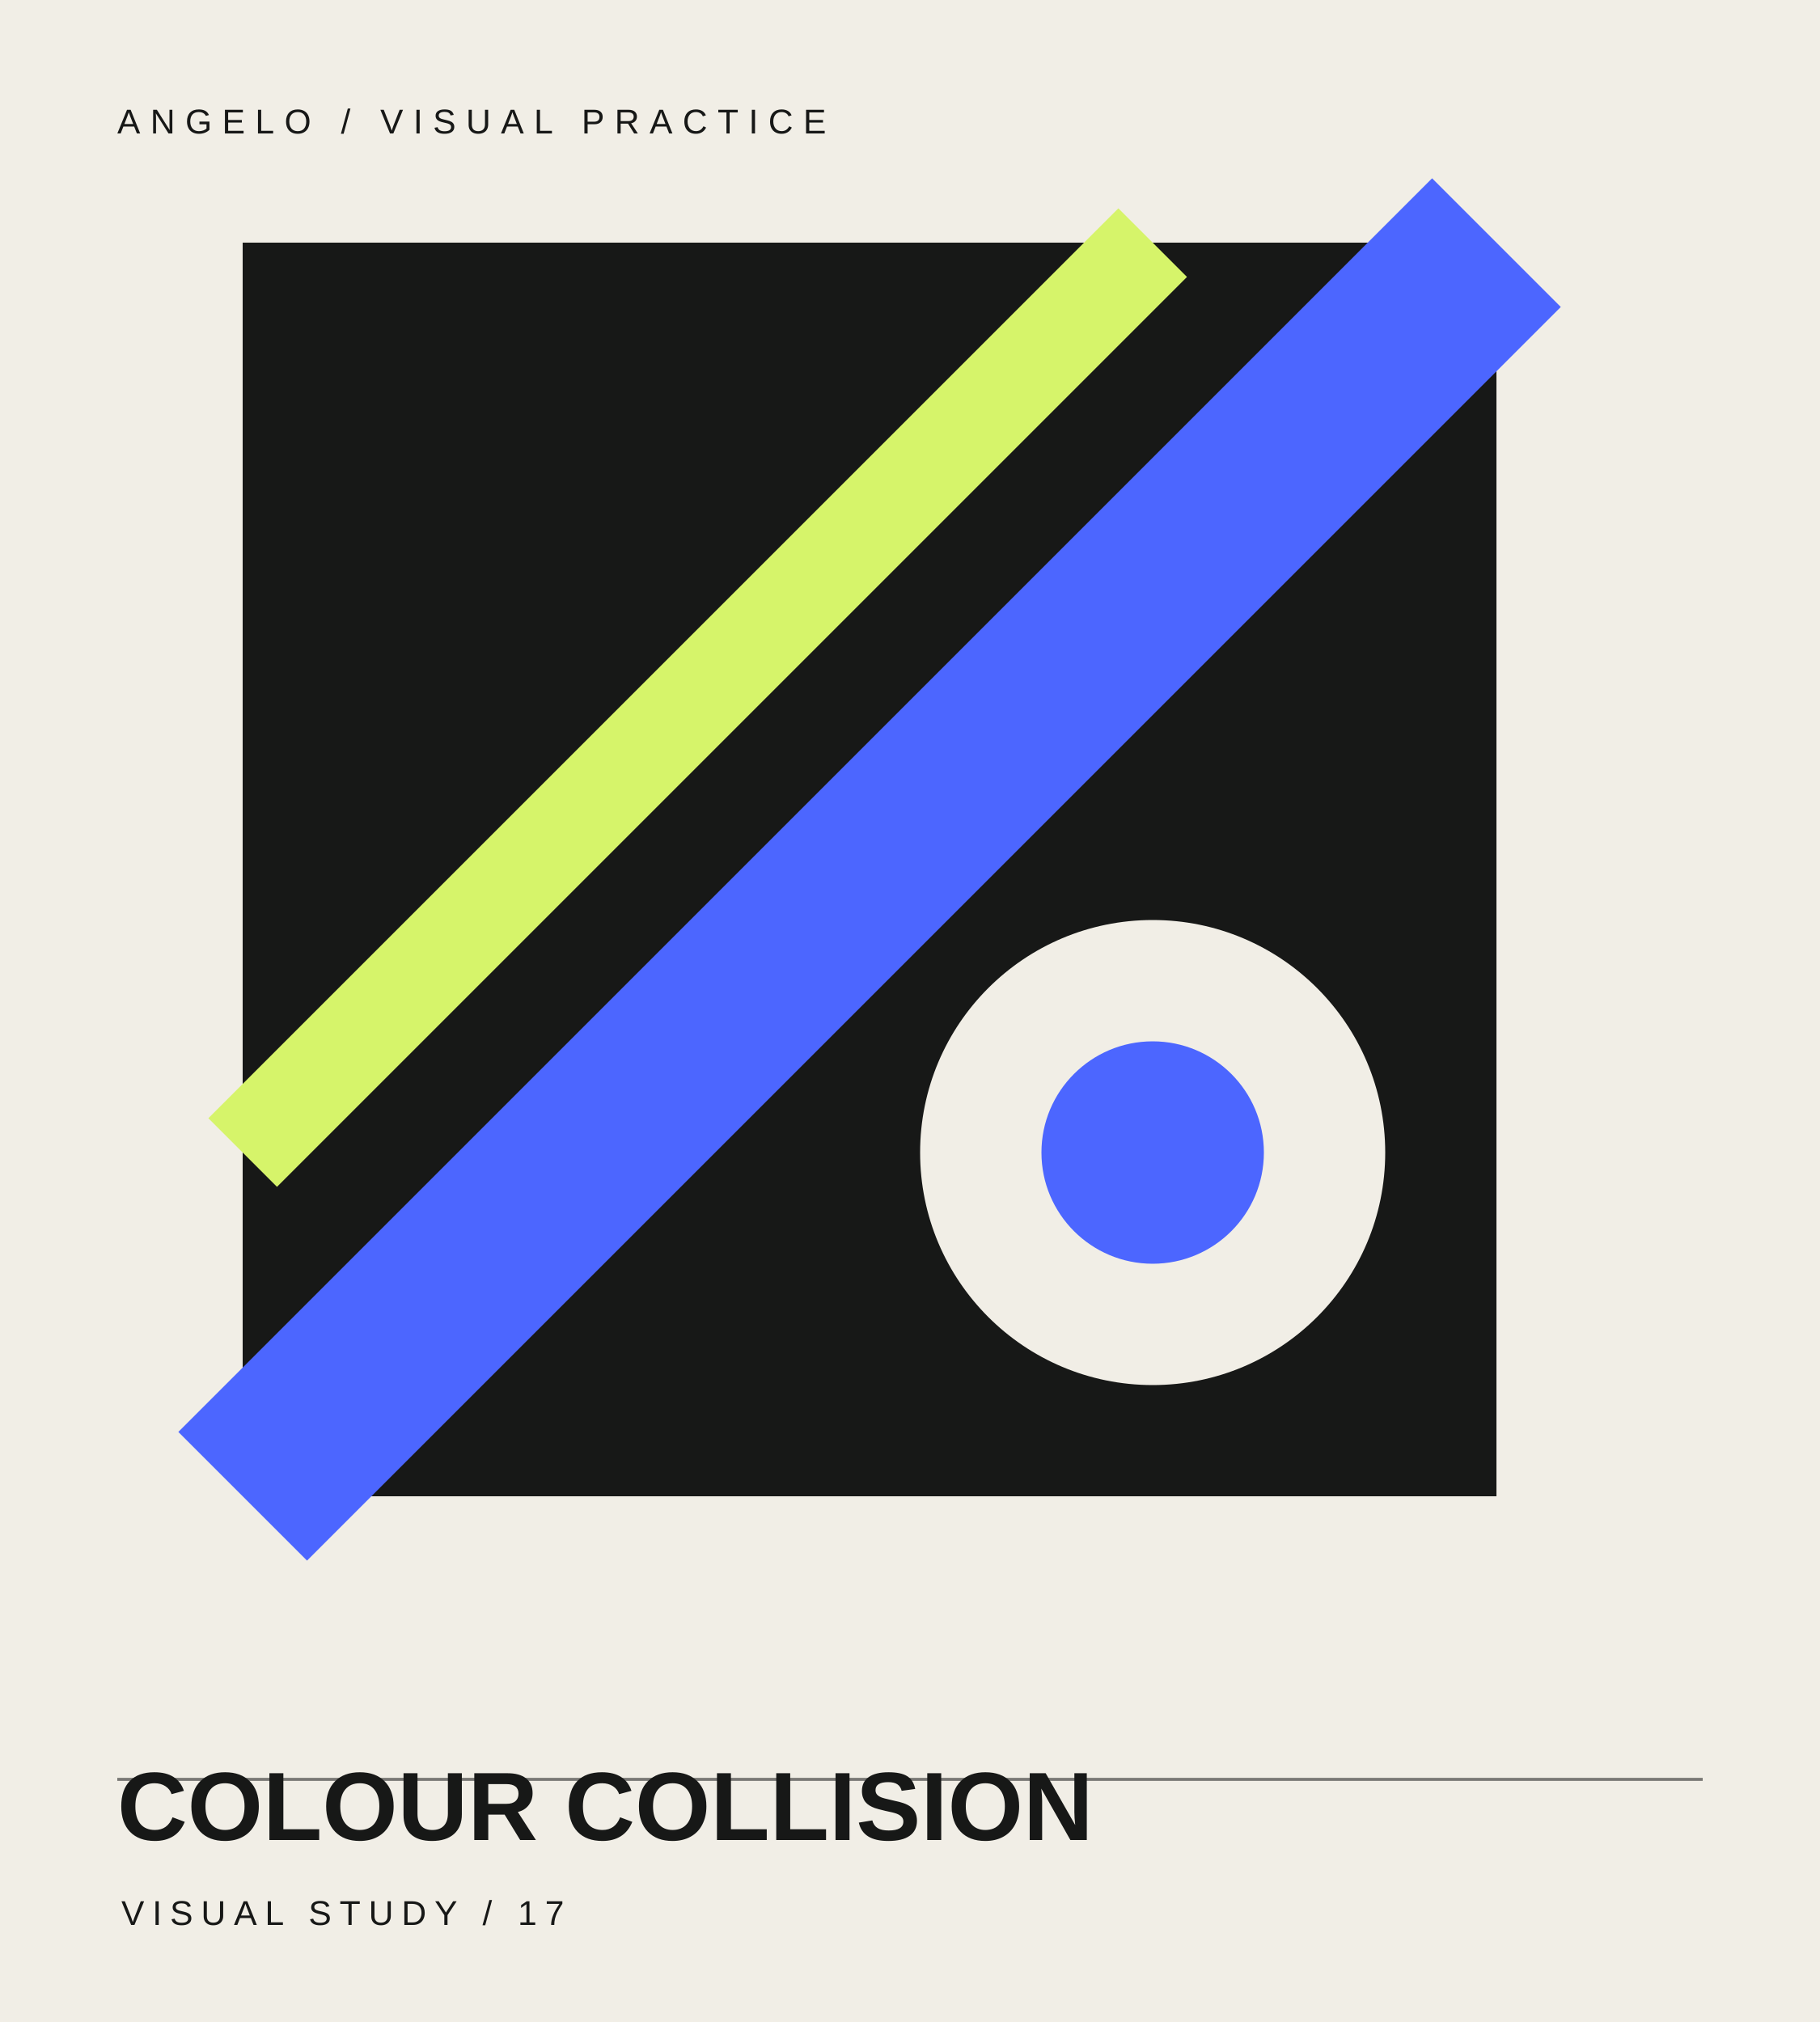
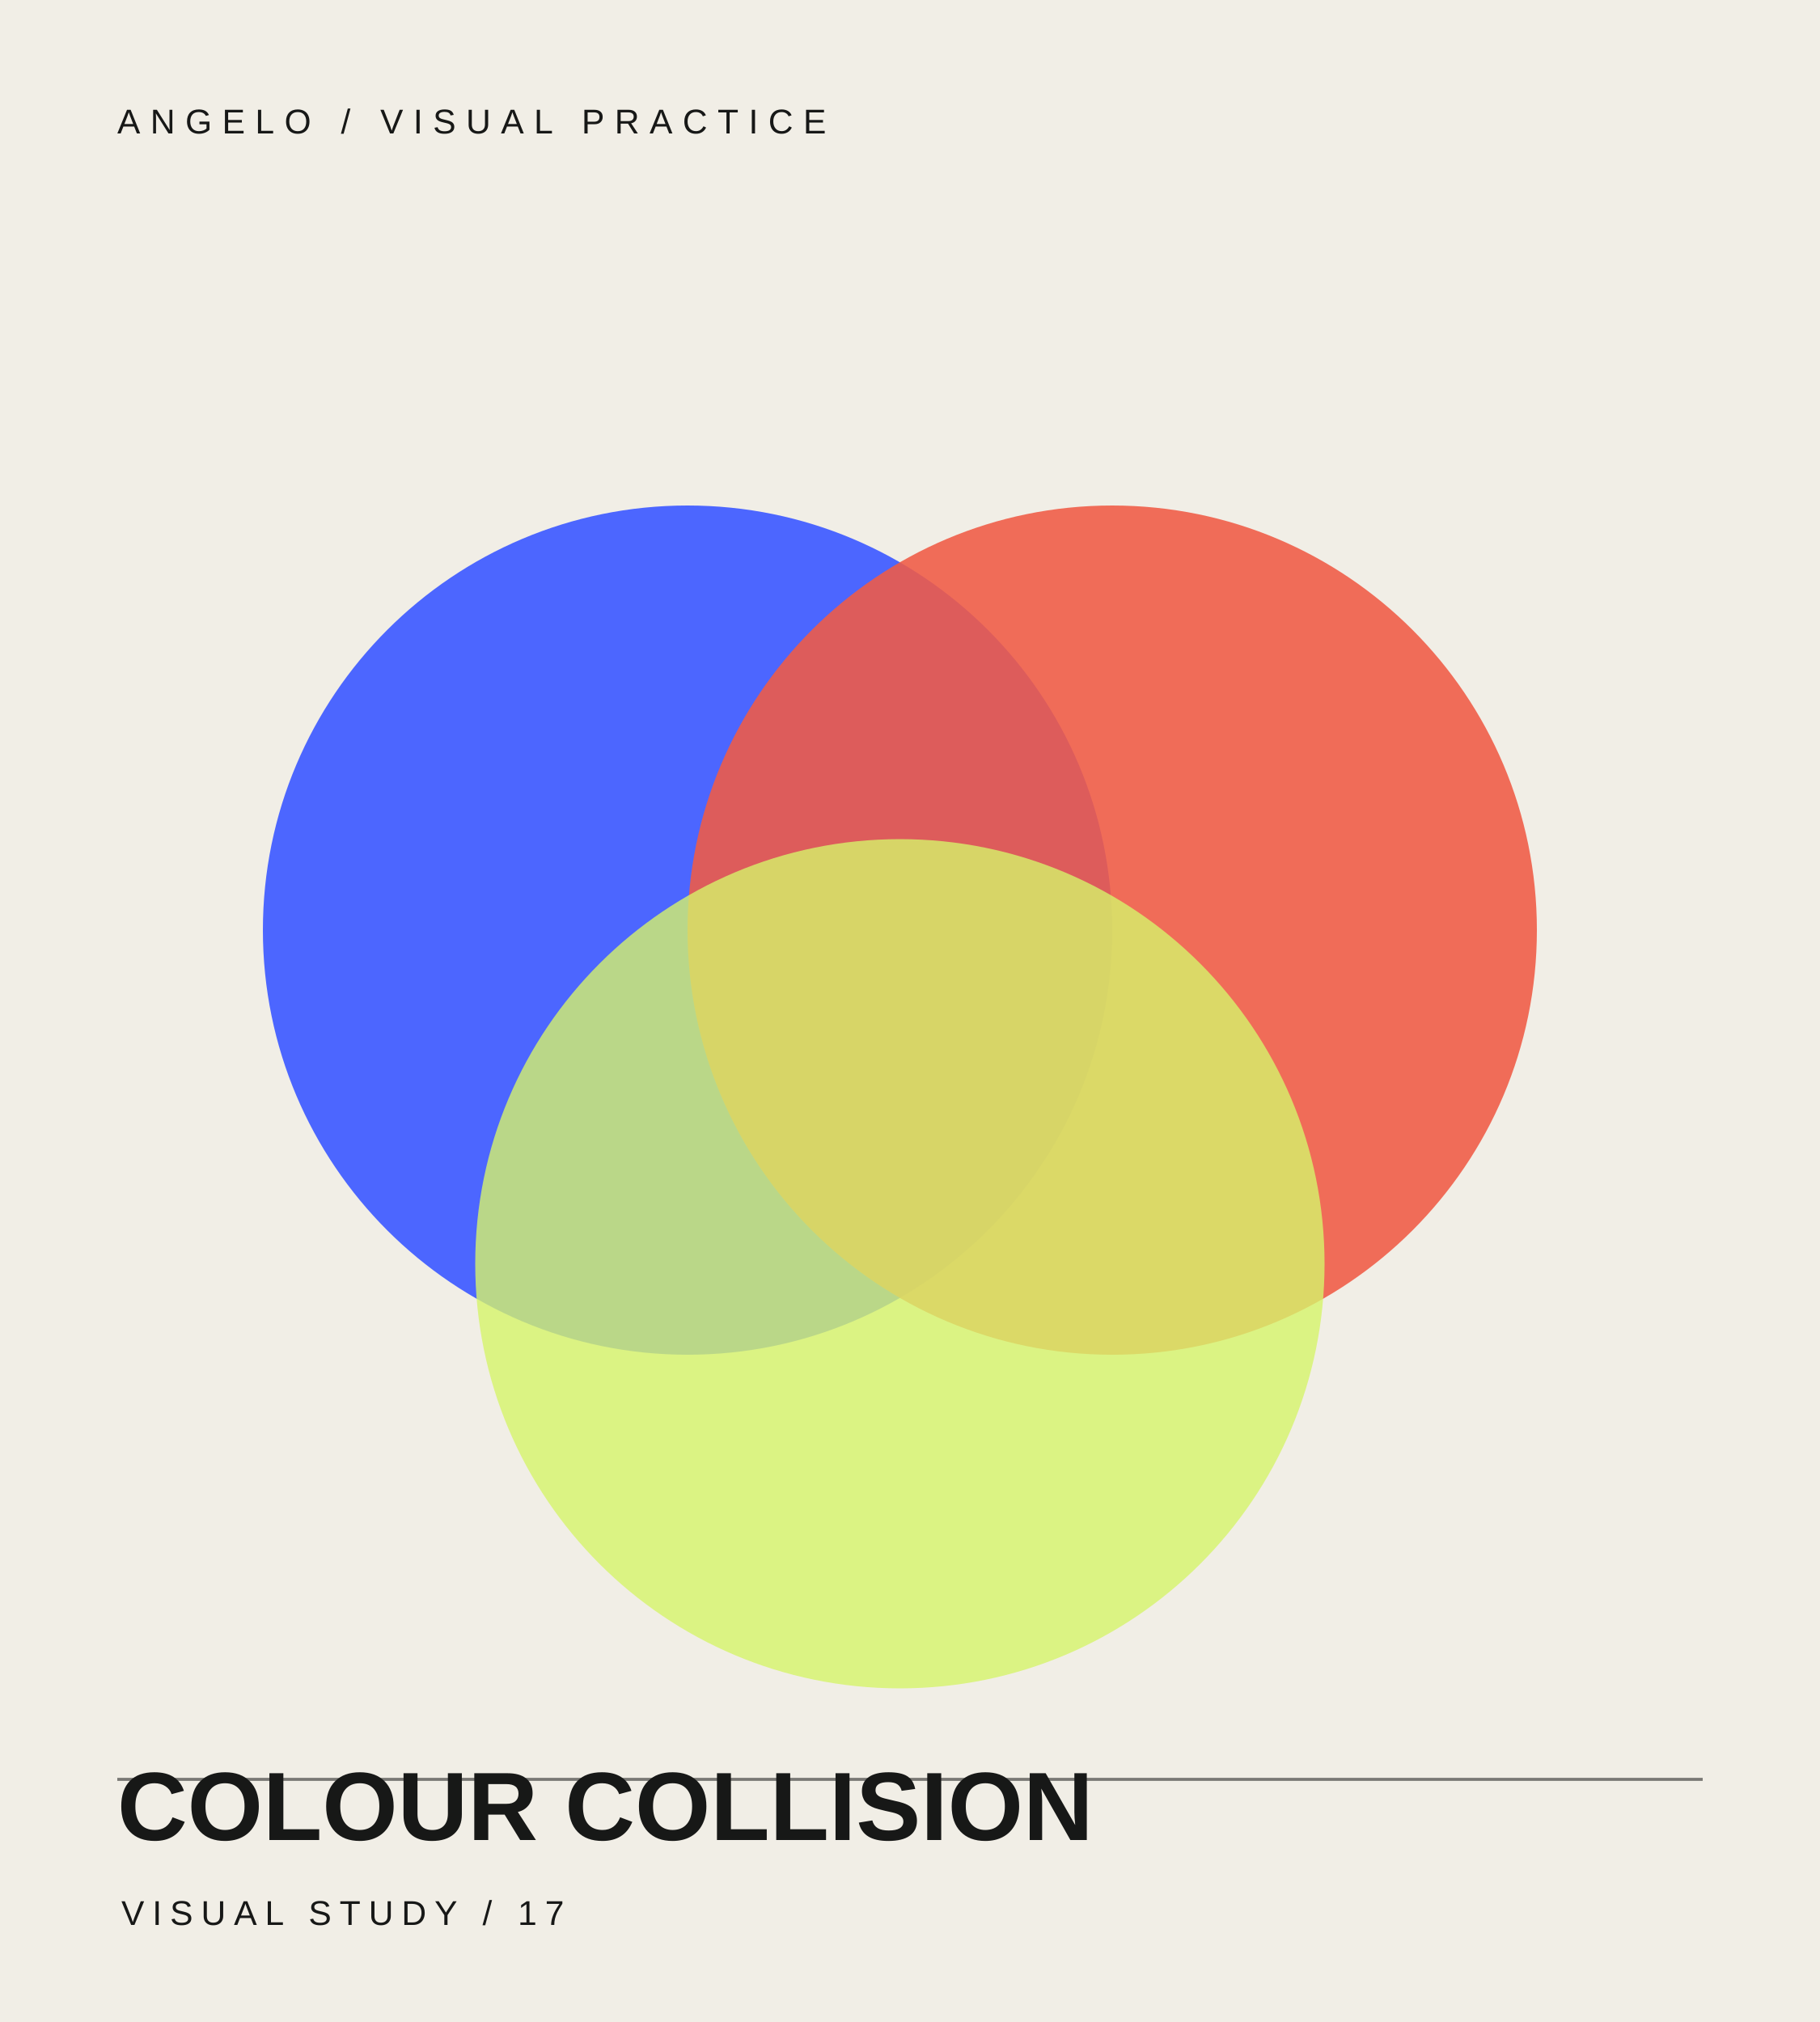
<svg xmlns="http://www.w3.org/2000/svg" viewBox="0 0 900 1000" role="img" aria-label="Colour collision artwork">
  <rect width="900" height="1000" fill="#f1eee6" />
-   <rect x="120" y="120" width="620" height="620" fill="#171817" />
-   <path d="M120 740L740 120" stroke="#4c66ff" stroke-width="90" />
-   <path d="M120 570L570 120" stroke="#d6f46a" stroke-width="48" />
-   <circle cx="570" cy="570" r="115" fill="#f1eee6" />
-   <circle cx="570" cy="570" r="55" fill="#4c66ff" />
+   <circle cx="340" cy="460" r="210" fill="#4c66ff" />
+   <circle cx="550" cy="460" r="210" fill="#f05b45" opacity=".88" />
+   <circle cx="445" cy="625" r="210" fill="#d6f46a" opacity=".8" />
  <g fill="#171817" font-family="Arial,Helvetica,sans-serif">
    <text x="58" y="66" font-size="17" letter-spacing="5">ANGELO / VISUAL PRACTICE</text>
    <text x="58" y="910" font-size="48" font-weight="700">COLOUR COLLISION</text>
    <text x="60" y="952" font-size="17" letter-spacing="4">VISUAL STUDY / 17</text>
  </g>
  <path d="M58 880H842" stroke="#171817" stroke-width="1.5" opacity=".55" />
</svg>
